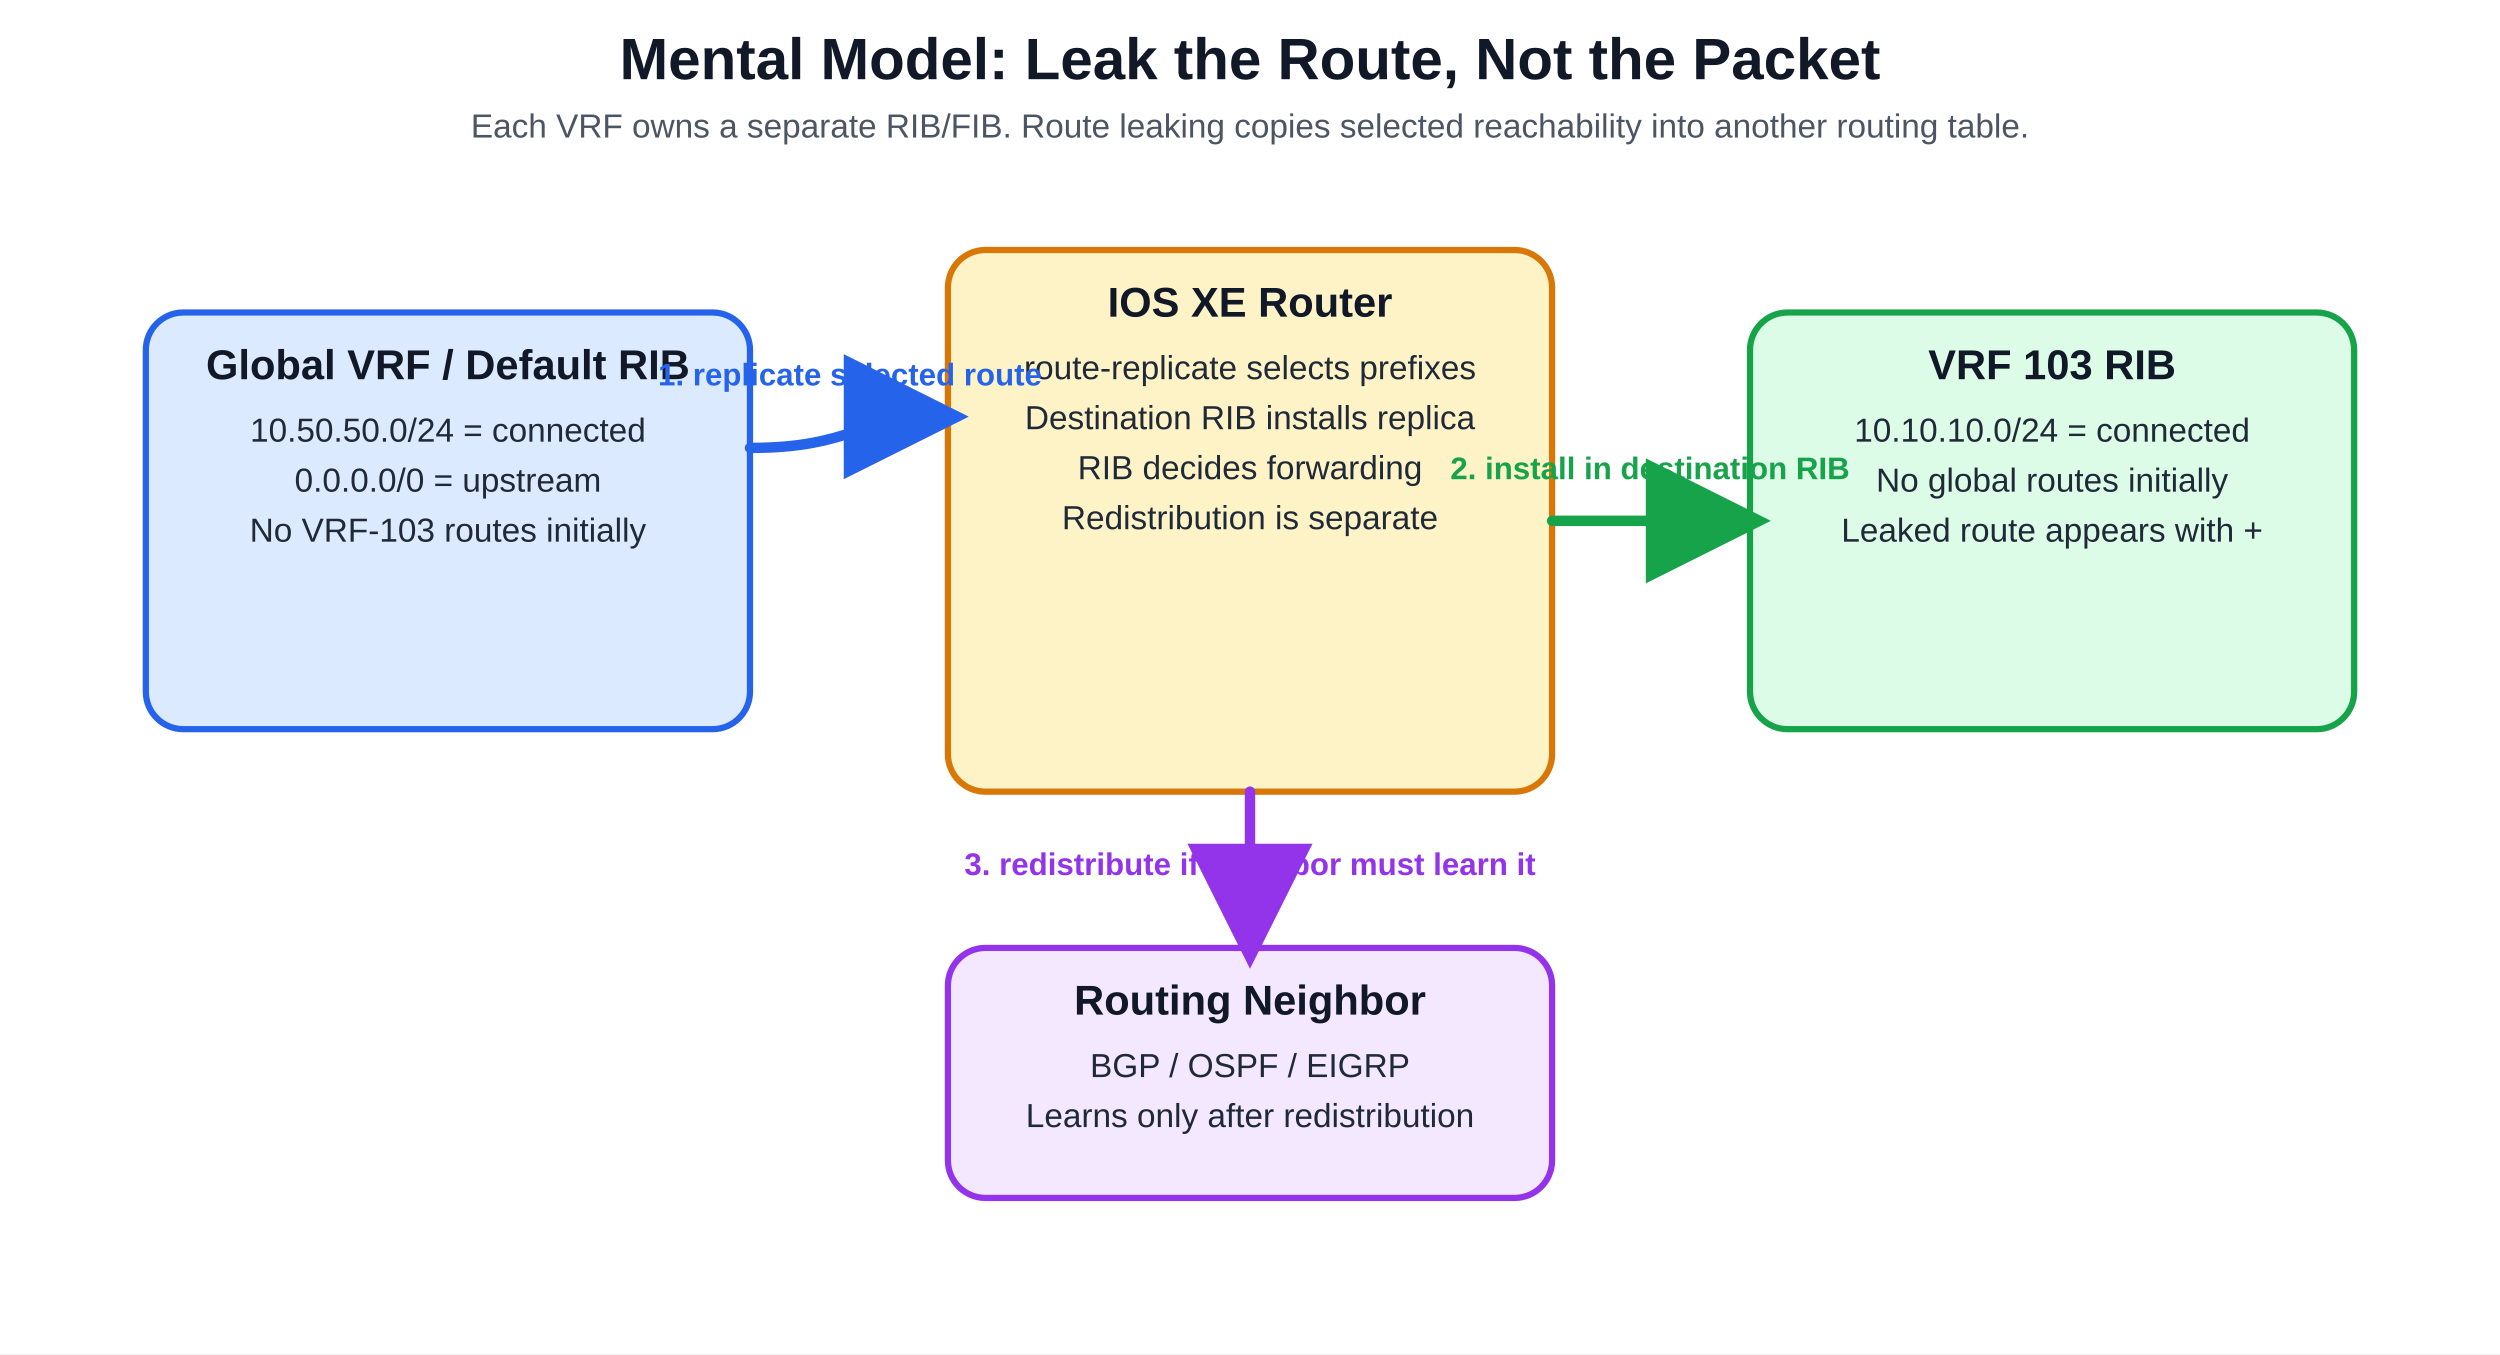
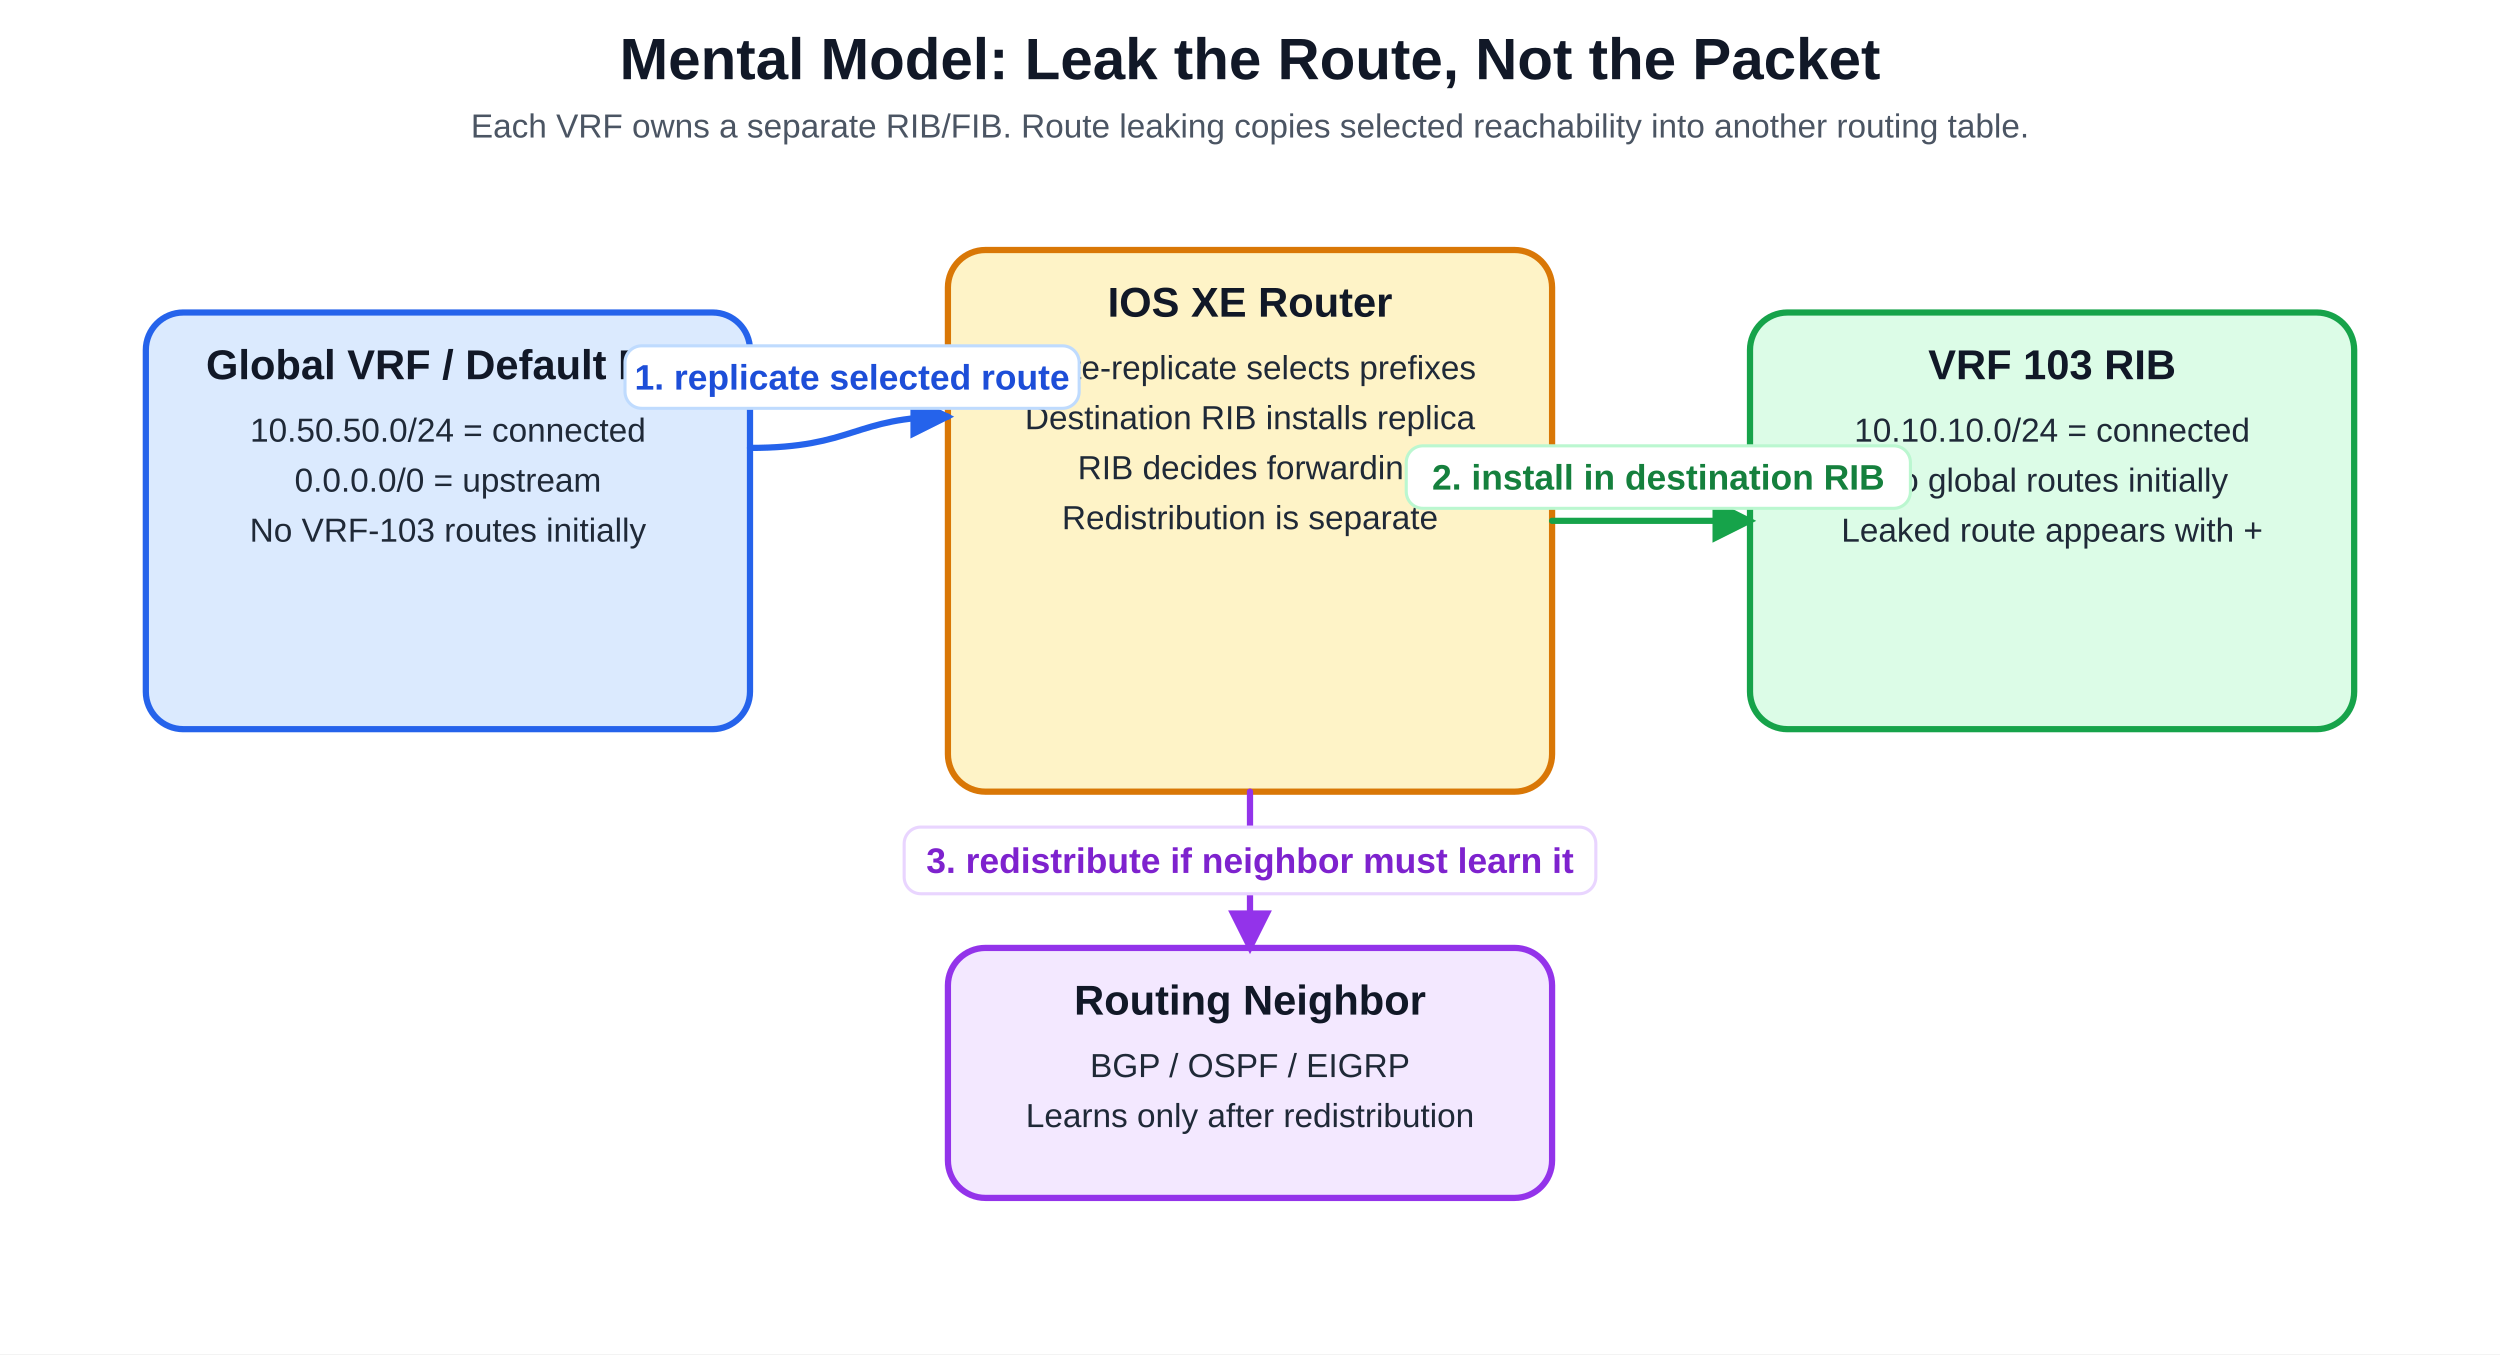
<svg xmlns="http://www.w3.org/2000/svg" width="1200" height="650" viewBox="0 0 1200 650">
  <rect width="100%" height="100%" fill="#ffffff" />
  <text x="600" y="38" text-anchor="middle" font-family="Arial" font-size="28" font-weight="700" fill="#111827">Mental Model: Leak the Route, Not the Packet</text>
  <text x="600" y="66" text-anchor="middle" font-family="Arial" font-size="16" fill="#4b5563">Each VRF owns a separate RIB/FIB. Route leaking copies selected reachability into another routing table.</text>
  <g>
    <rect x="70" y="150" width="290" height="200" rx="18" ry="18" fill="#dbeafe" stroke="#2563eb" stroke-width="3" />
    <text x="215" y="182" text-anchor="middle" font-family="Arial" font-size="20" font-weight="700" fill="#111827">Global VRF / Default RIB</text>
    <text x="215" y="212" text-anchor="middle" font-family="Arial" font-size="16" fill="#1f2937">10.50.50.0/24 = connected</text>
    <text x="215" y="236" text-anchor="middle" font-family="Arial" font-size="16" fill="#1f2937">0.0.0.0/0 = upstream</text>
    <text x="215" y="260" text-anchor="middle" font-family="Arial" font-size="16" fill="#1f2937">No VRF-103 routes initially</text>
  </g>
  <g>
    <rect x="455" y="120" width="290" height="260" rx="18" ry="18" fill="#fef3c7" stroke="#d97706" stroke-width="3" />
    <text x="600" y="152" text-anchor="middle" font-family="Arial" font-size="20" font-weight="700" fill="#111827">IOS XE Router</text>
    <text x="600" y="182" text-anchor="middle" font-family="Arial" font-size="16" fill="#1f2937">route-replicate selects prefixes</text>
    <text x="600" y="206" text-anchor="middle" font-family="Arial" font-size="16" fill="#1f2937">Destination RIB installs replica</text>
    <text x="600" y="230" text-anchor="middle" font-family="Arial" font-size="16" fill="#1f2937">RIB decides forwarding</text>
    <text x="600" y="254" text-anchor="middle" font-family="Arial" font-size="16" fill="#1f2937">Redistribution is separate</text>
  </g>
  <g>
    <rect x="840" y="150" width="290" height="200" rx="18" ry="18" fill="#dcfce7" stroke="#16a34a" stroke-width="3" />
    <text x="985" y="182" text-anchor="middle" font-family="Arial" font-size="20" font-weight="700" fill="#111827">VRF 103 RIB</text>
    <text x="985" y="212" text-anchor="middle" font-family="Arial" font-size="16" fill="#1f2937">10.10.10.0/24 = connected</text>
    <text x="985" y="236" text-anchor="middle" font-family="Arial" font-size="16" fill="#1f2937">No global routes initially</text>
    <text x="985" y="260" text-anchor="middle" font-family="Arial" font-size="16" fill="#1f2937">Leaked route appears with +</text>
  </g>
  <g>
    <rect x="455" y="455" width="290" height="120" rx="18" ry="18" fill="#f3e8ff" stroke="#9333ea" stroke-width="3" />
    <text x="600" y="487" text-anchor="middle" font-family="Arial" font-size="20" font-weight="700" fill="#111827">Routing Neighbor</text>
    <text x="600" y="517" text-anchor="middle" font-family="Arial" font-size="16" fill="#1f2937">BGP / OSPF / EIGRP</text>
    <text x="600" y="541" text-anchor="middle" font-family="Arial" font-size="16" fill="#1f2937">Learns only after redistribution</text>
  </g>
-   <path d="M360 215 C410 215 410 200 455 200" fill="none" stroke="#2563eb" stroke-width="5" stroke-linecap="round" stroke-linejoin="round" marker-end="url(#arrow0)" />
  <defs>
-     <marker id="arrow0" markerWidth="12" markerHeight="12" refX="10" refY="6" orient="auto">
-       <path d="M0,0 L12,6 L0,12 z" fill="#2563eb" />
+     <marker id="arrow-blue" markerWidth="7" markerHeight="7" refX="6" refY="3.5" orient="auto" markerUnits="strokeWidth">
+       <path d="M0,0 L7,3.5 L0,7 z" fill="#2563eb" />
+     </marker>
+     <marker id="arrow-green" markerWidth="7" markerHeight="7" refX="6" refY="3.5" orient="auto" markerUnits="strokeWidth">
+       <path d="M0,0 L7,3.5 L0,7 z" fill="#16a34a" />
+     </marker>
+     <marker id="arrow-purple" markerWidth="7" markerHeight="7" refX="6" refY="3.5" orient="auto" markerUnits="strokeWidth">
+       <path d="M0,0 L7,3.5 L0,7 z" fill="#9333ea" />
    </marker>
  </defs>
-   <text x="408" y="185" text-anchor="middle" font-family="Arial" font-size="15" font-weight="700" fill="#2563eb">1. replicate selected route</text>
-   <path d="M745 250 C795 250 795 250 840 250" fill="none" stroke="#16a34a" stroke-width="5" stroke-linecap="round" stroke-linejoin="round" marker-end="url(#arrow1)" />
-   <defs>
-     <marker id="arrow1" markerWidth="12" markerHeight="12" refX="10" refY="6" orient="auto">
-       <path d="M0,0 L12,6 L0,12 z" fill="#16a34a" />
-     </marker>
-   </defs>
-   <text x="792" y="230" text-anchor="middle" font-family="Arial" font-size="15" font-weight="700" fill="#16a34a">2. install in destination RIB</text>
-   <path d="M600 380 C600 420 600 420 600 455" fill="none" stroke="#9333ea" stroke-width="5" stroke-linecap="round" stroke-linejoin="round" marker-end="url(#arrow2)" />
-   <defs>
-     <marker id="arrow2" markerWidth="12" markerHeight="12" refX="10" refY="6" orient="auto">
-       <path d="M0,0 L12,6 L0,12 z" fill="#9333ea" />
-     </marker>
-   </defs>
-   <text x="600" y="420" text-anchor="middle" font-family="Arial" font-size="15" font-weight="700" fill="#9333ea">3. redistribute if neighbor must learn it</text>
+   <path d="M360 215 C410 215 410 200 455 200" fill="none" stroke="#2563eb" stroke-width="3" stroke-linecap="round" stroke-linejoin="round" marker-end="url(#arrow-blue)" />
+   <path d="M745 250 C795 250 795 250 840 250" fill="none" stroke="#16a34a" stroke-width="3" stroke-linecap="round" stroke-linejoin="round" marker-end="url(#arrow-green)" />
+   <path d="M600 380 C600 420 600 420 600 455" fill="none" stroke="#9333ea" stroke-width="3" stroke-linecap="round" stroke-linejoin="round" marker-end="url(#arrow-purple)" />
+   <g>
+     <rect x="300" y="166" width="218" height="30" rx="8" fill="#ffffff" stroke="#bfdbfe" stroke-width="1.5" />
+     <text x="409" y="187" text-anchor="middle" font-family="Arial" font-size="17" font-weight="700" fill="#1d4ed8">1. replicate selected route</text>
+   </g>
+   <g>
+     <rect x="675" y="214" width="242" height="30" rx="8" fill="#ffffff" stroke="#bbf7d0" stroke-width="1.5" />
+     <text x="796" y="235" text-anchor="middle" font-family="Arial" font-size="17" font-weight="700" fill="#15803d">2. install in destination RIB</text>
+   </g>
+   <g>
+     <rect x="434" y="397" width="332" height="32" rx="8" fill="#ffffff" stroke="#e9d5ff" stroke-width="1.5" />
+     <text x="600" y="419" text-anchor="middle" font-family="Arial" font-size="17" font-weight="700" fill="#7e22ce">3. redistribute if neighbor must learn it</text>
+   </g>
</svg>
